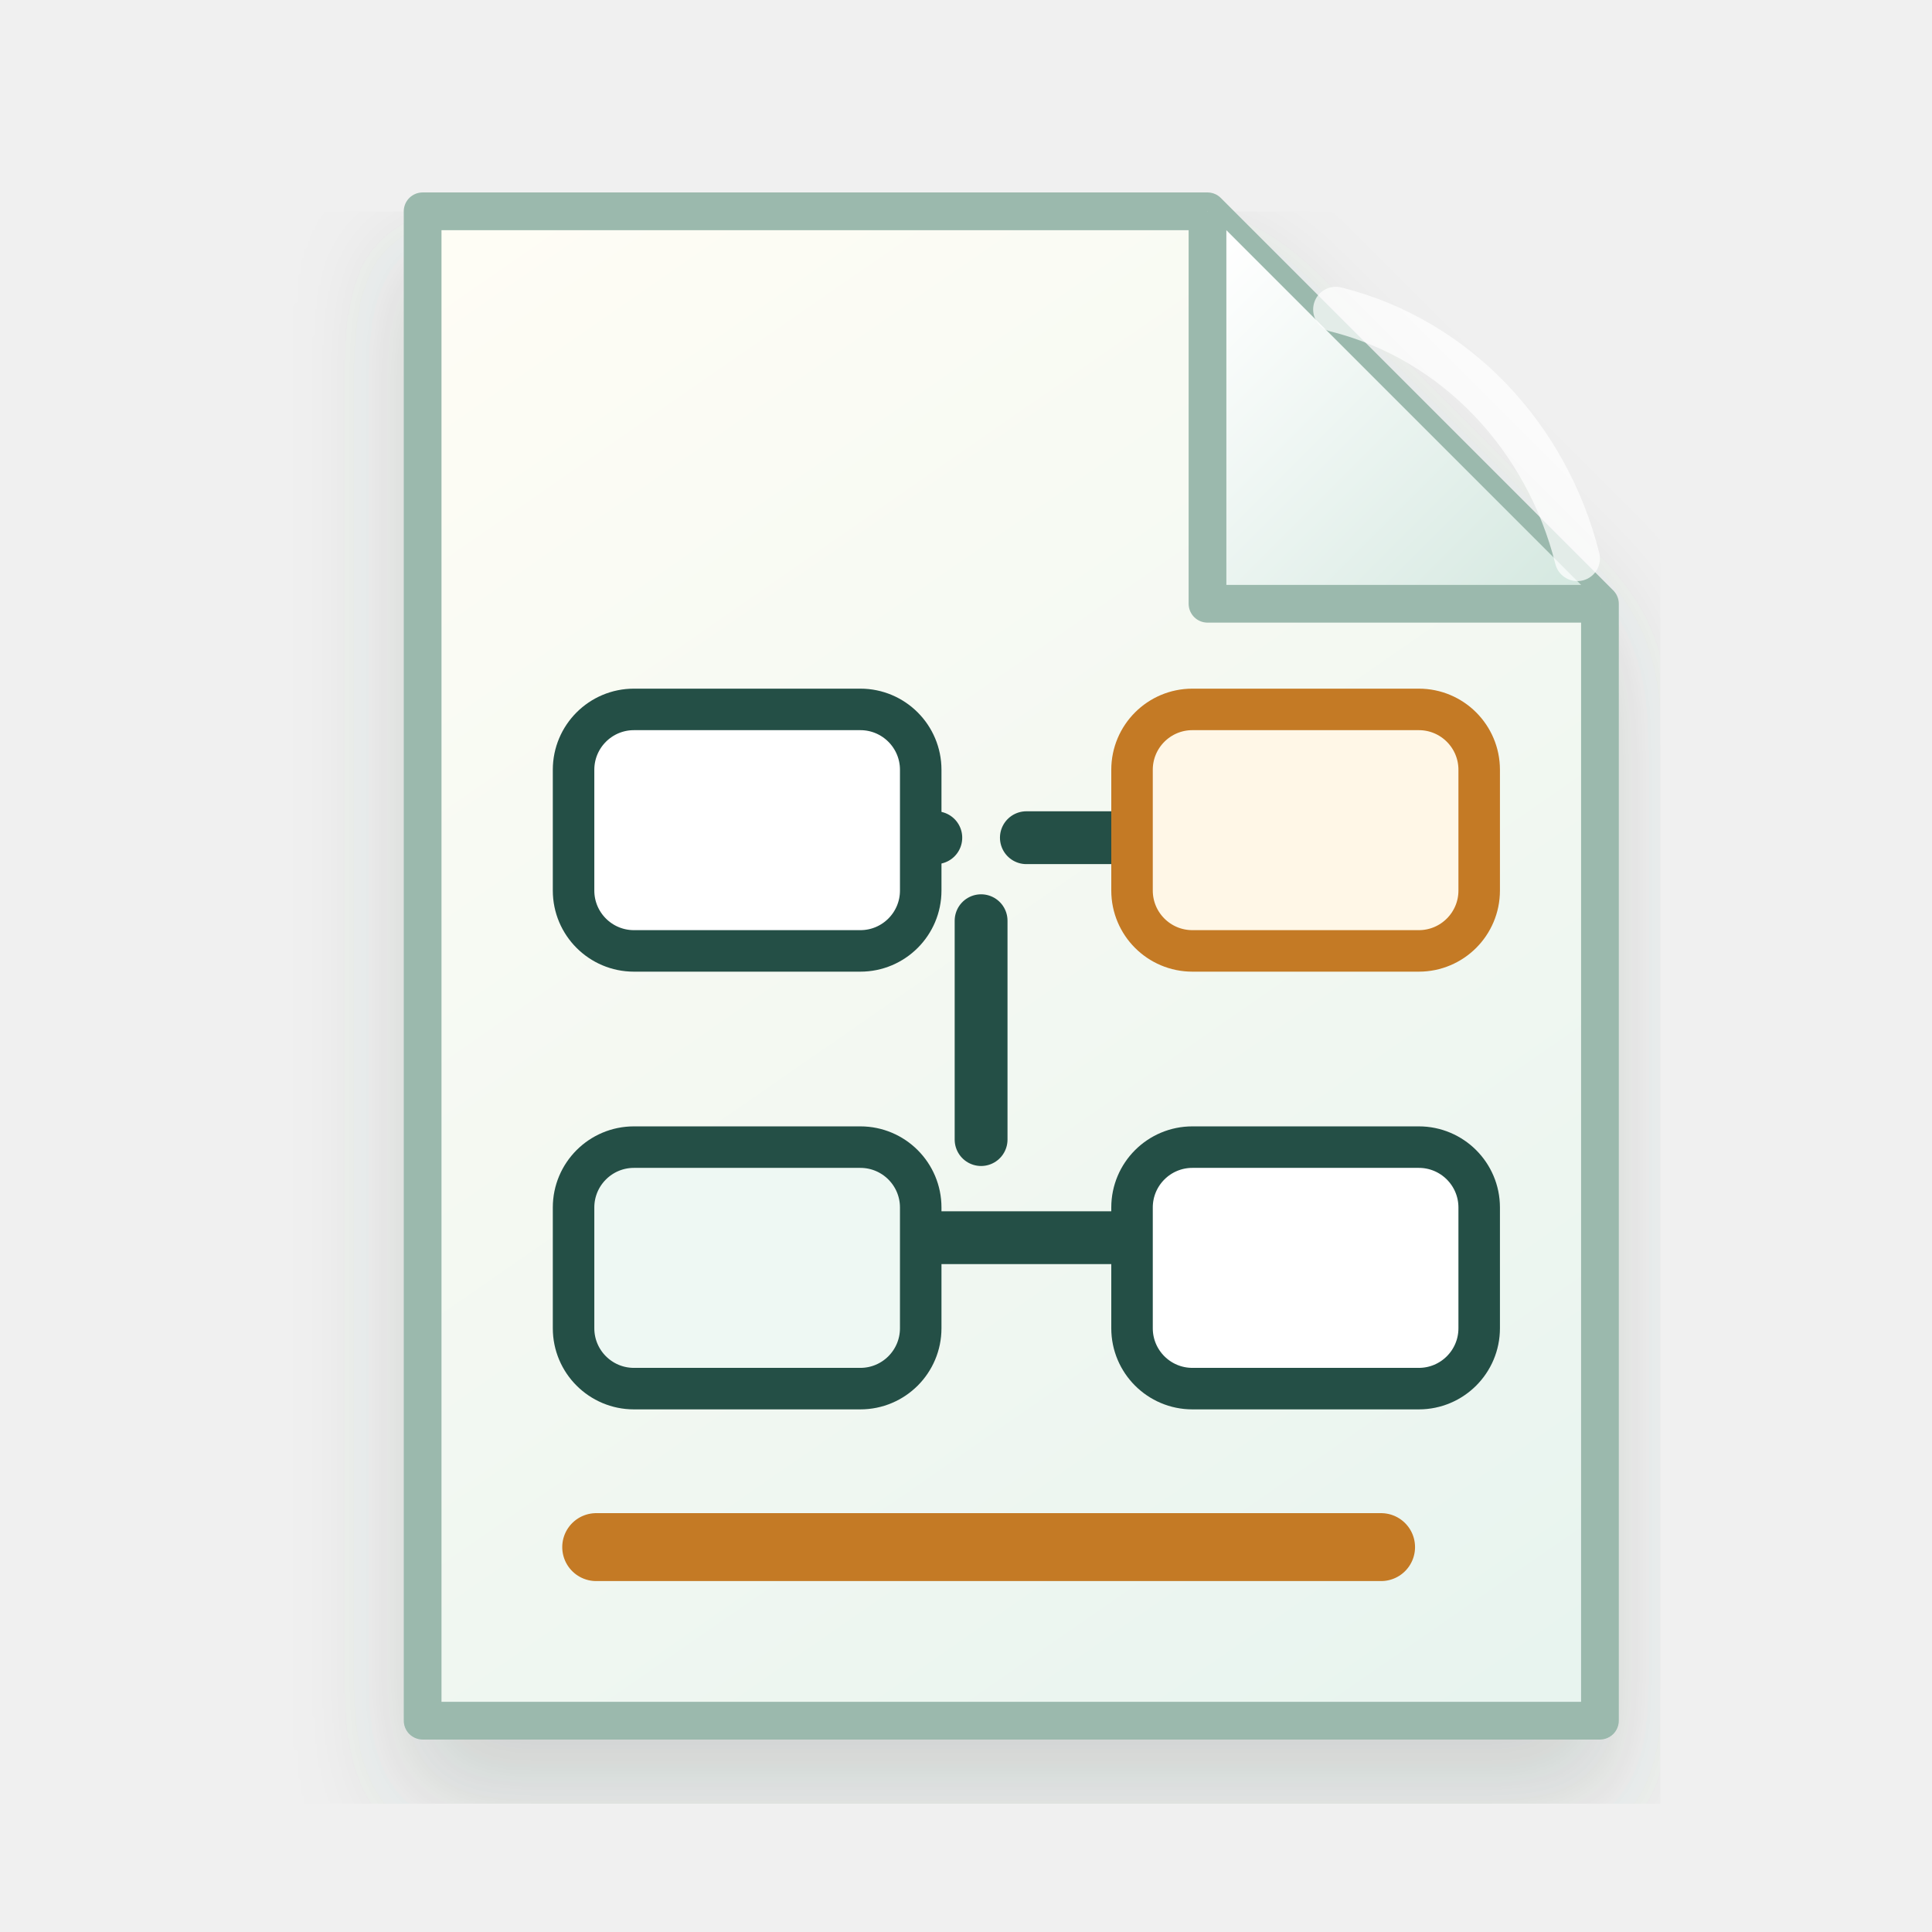
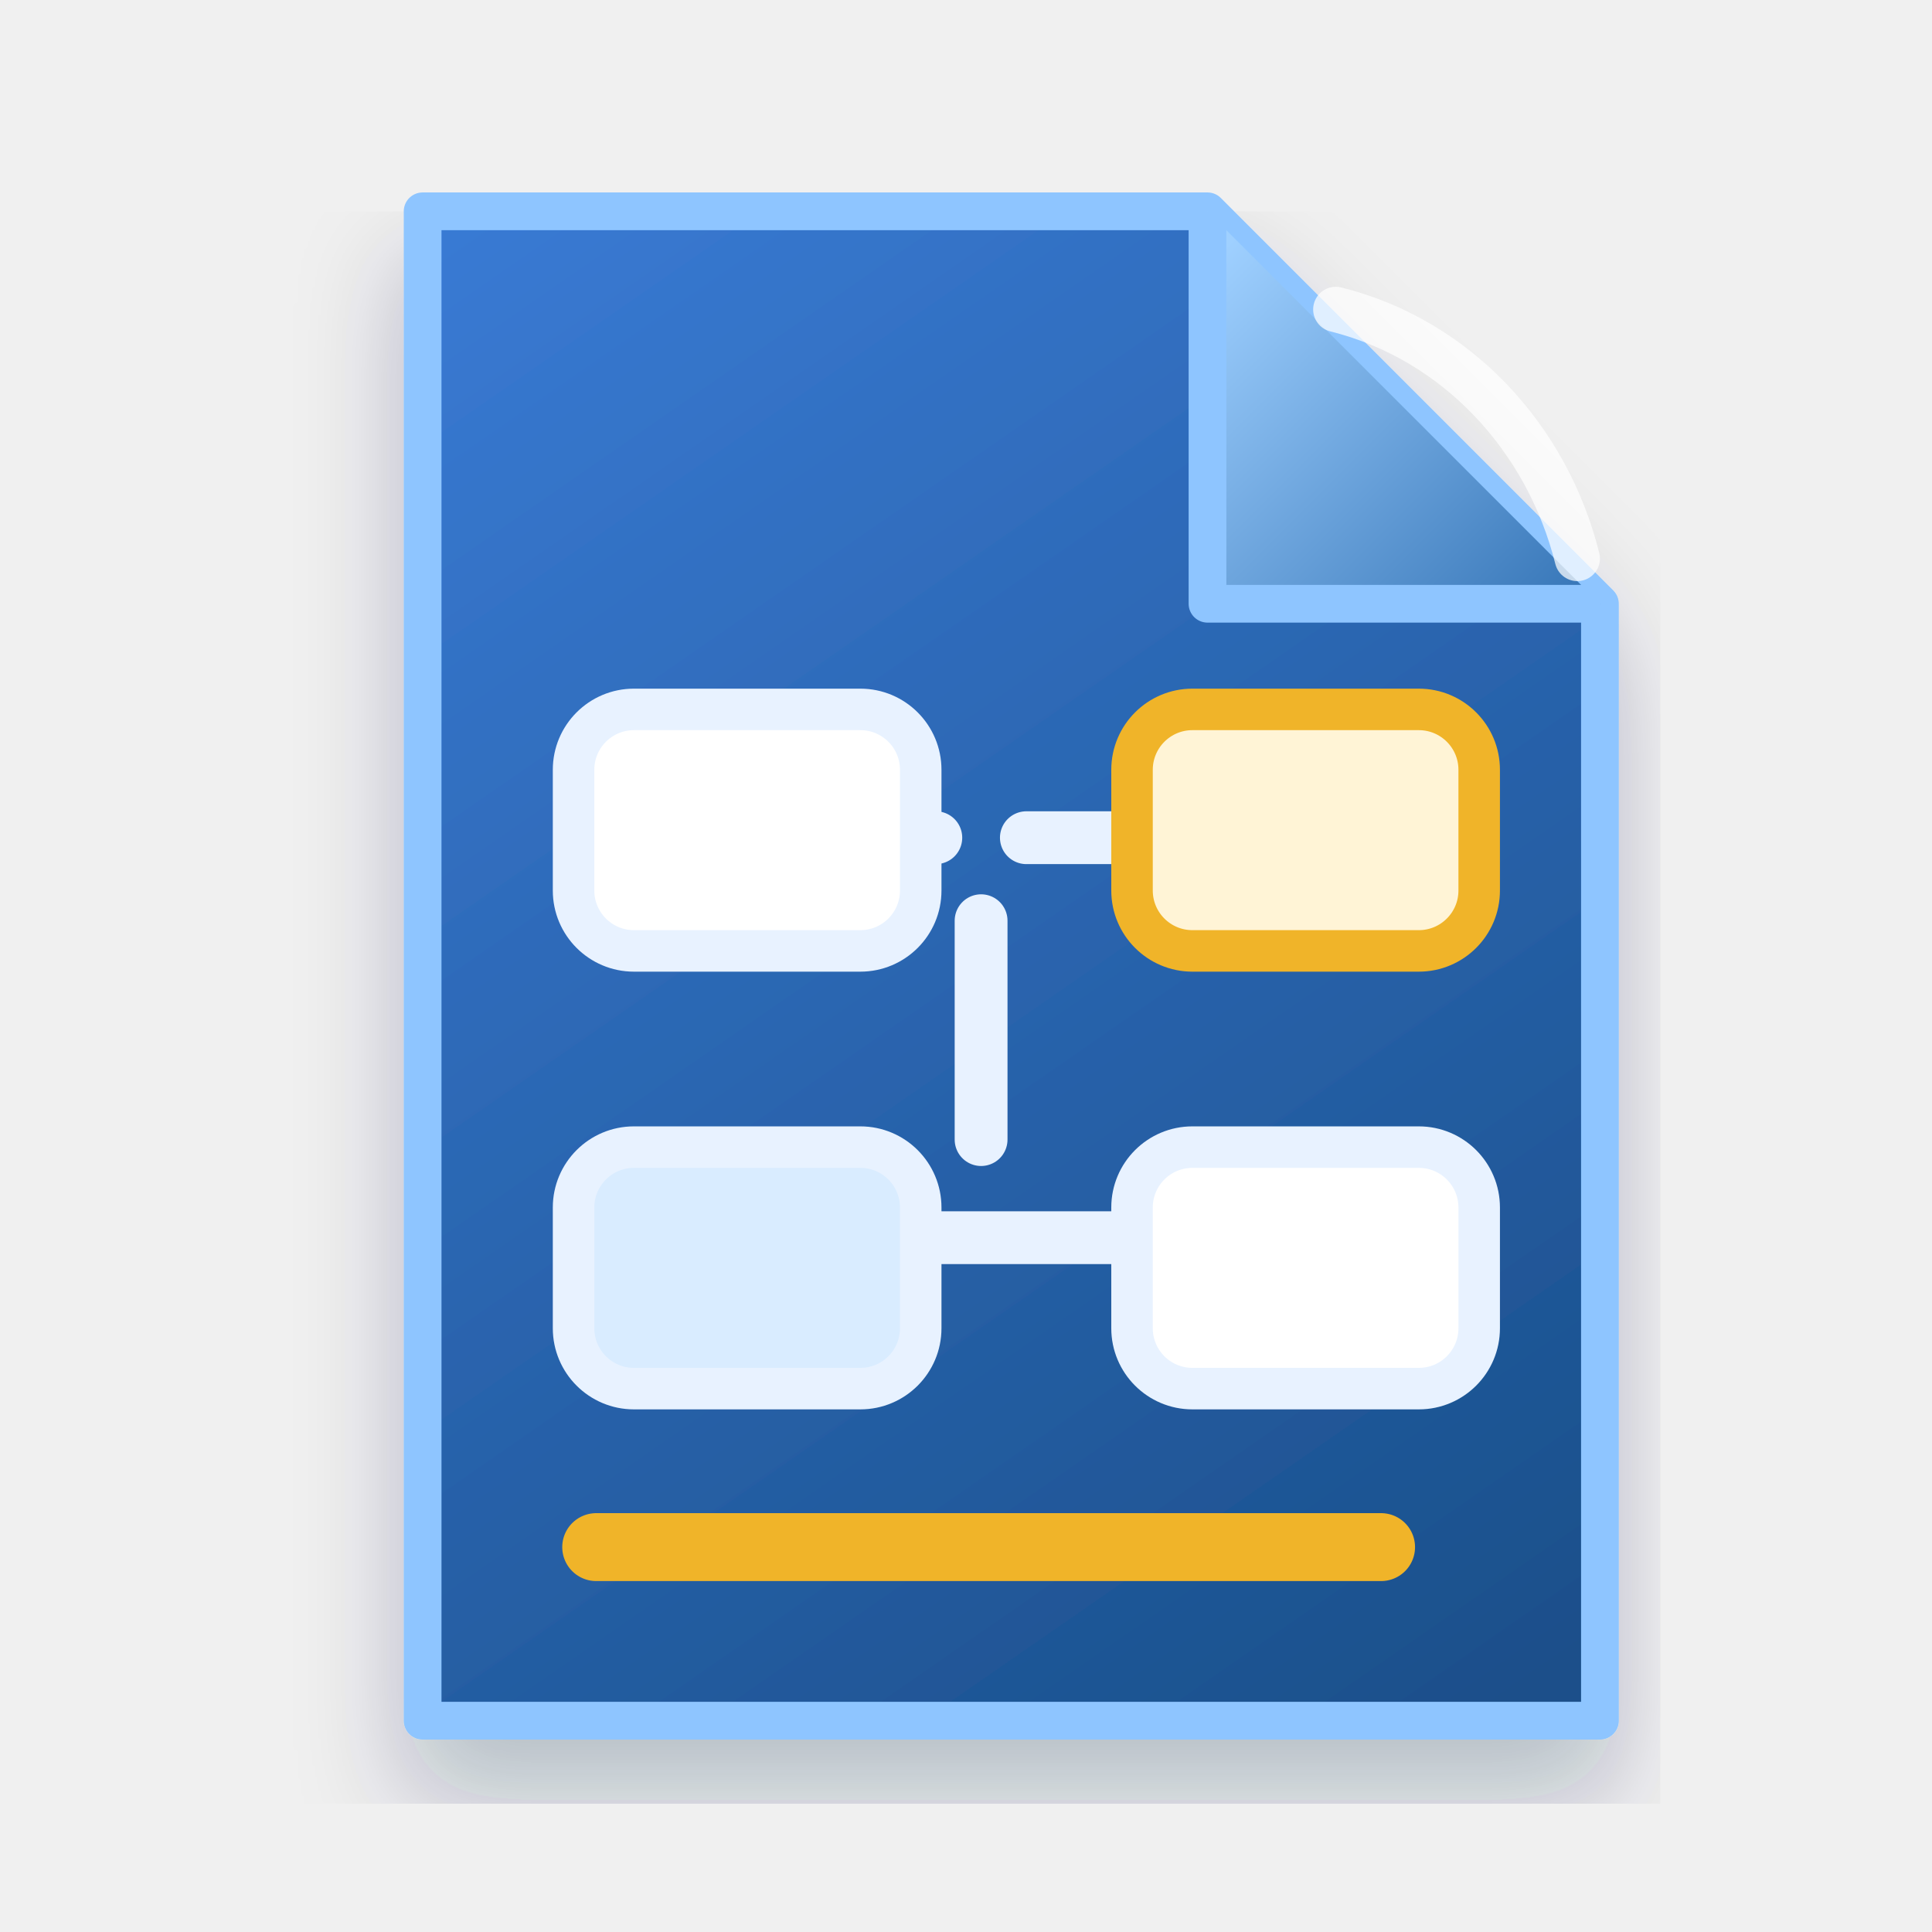
<svg xmlns="http://www.w3.org/2000/svg" viewBox="0 0 512 512" role="img" aria-label="UML project file icon">
  <defs>
    <linearGradient id="paper" x1="110" y1="54" x2="390" y2="458" gradientUnits="userSpaceOnUse">
-       <stop offset="0" stop-color="#fffdf5" />
-       <stop offset="1" stop-color="#e8f4ef" />
+       <stop offset="0" stop-color="#3a7bd5" />
+       <stop offset="1" stop-color="#1a4f8a" />
    </linearGradient>
    <linearGradient id="fold" x1="326" y1="64" x2="430" y2="168" gradientUnits="userSpaceOnUse">
-       <stop offset="0" stop-color="#ffffff" />
-       <stop offset="1" stop-color="#cfe5dc" />
+       <stop offset="0" stop-color="#9fd0ff" />
+       <stop offset="1" stop-color="#2b6cb0" />
    </linearGradient>
    <filter id="shadow" x="70" y="40" width="370" height="438" filterUnits="userSpaceOnUse" color-interpolation-filters="sRGB">
-       <feDropShadow dx="0" dy="16" stdDeviation="14" flood-color="#38574d" flood-opacity="0.18" />
+       <feDropShadow dx="0" dy="16" stdDeviation="14" flood-color="#0b2a4a" flood-opacity="0.24" />
    </filter>
  </defs>
-   <path d="M112 56 H320 L424 160 V456 H112 Z" fill="url(#paper)" stroke="#9bb9ad" stroke-width="10" stroke-linejoin="round" filter="url(#shadow)" />
-   <path d="M320 56 V160 H424" fill="url(#fold)" stroke="#9bb9ad" stroke-width="10" stroke-linejoin="round" />
+   <path d="M112 56 H320 L424 160 V456 H112 Z" fill="url(#paper)" stroke="#8ec5ff" stroke-width="10" stroke-linejoin="round" filter="url(#shadow)" />
+   <path d="M320 56 V160 H424" fill="url(#fold)" stroke="#8ec5ff" stroke-width="10" stroke-linejoin="round" />
  <path d="M354 82 C386 90 410 116 418 148" fill="none" stroke="#ffffff" stroke-width="12" stroke-linecap="round" opacity="0.72" />
-   <path d="M184 222 H248 M272 222 H336 M260 244 V302 M210 328 H312" fill="none" stroke="#244f46" stroke-width="14" stroke-linecap="round" stroke-linejoin="round" />
-   <rect x="152" y="188" width="92" height="64" rx="16" fill="#ffffff" stroke="#244f46" stroke-width="11" />
-   <rect x="300" y="188" width="92" height="64" rx="16" fill="#fff7e7" stroke="#c47a25" stroke-width="11" />
-   <rect x="152" y="304" width="92" height="64" rx="16" fill="#eef8f3" stroke="#244f46" stroke-width="11" />
-   <rect x="300" y="304" width="92" height="64" rx="16" fill="#ffffff" stroke="#244f46" stroke-width="11" />
-   <path d="M158 410 H366" stroke="#c47a25" stroke-width="18" stroke-linecap="round" />
+   <path d="M184 222 H248 M272 222 H336 M260 244 V302 M210 328 H312" fill="none" stroke="#e8f2ff" stroke-width="14" stroke-linecap="round" stroke-linejoin="round" />
+   <rect x="152" y="188" width="92" height="64" rx="16" fill="#ffffff" stroke="#e8f2ff" stroke-width="11" />
+   <rect x="300" y="188" width="92" height="64" rx="16" fill="#fff4d6" stroke="#f0b429" stroke-width="11" />
+   <rect x="152" y="304" width="92" height="64" rx="16" fill="#d9ecff" stroke="#e8f2ff" stroke-width="11" />
+   <rect x="300" y="304" width="92" height="64" rx="16" fill="#ffffff" stroke="#e8f2ff" stroke-width="11" />
+   <path d="M158 410 H366" stroke="#f0b429" stroke-width="18" stroke-linecap="round" />
</svg>
